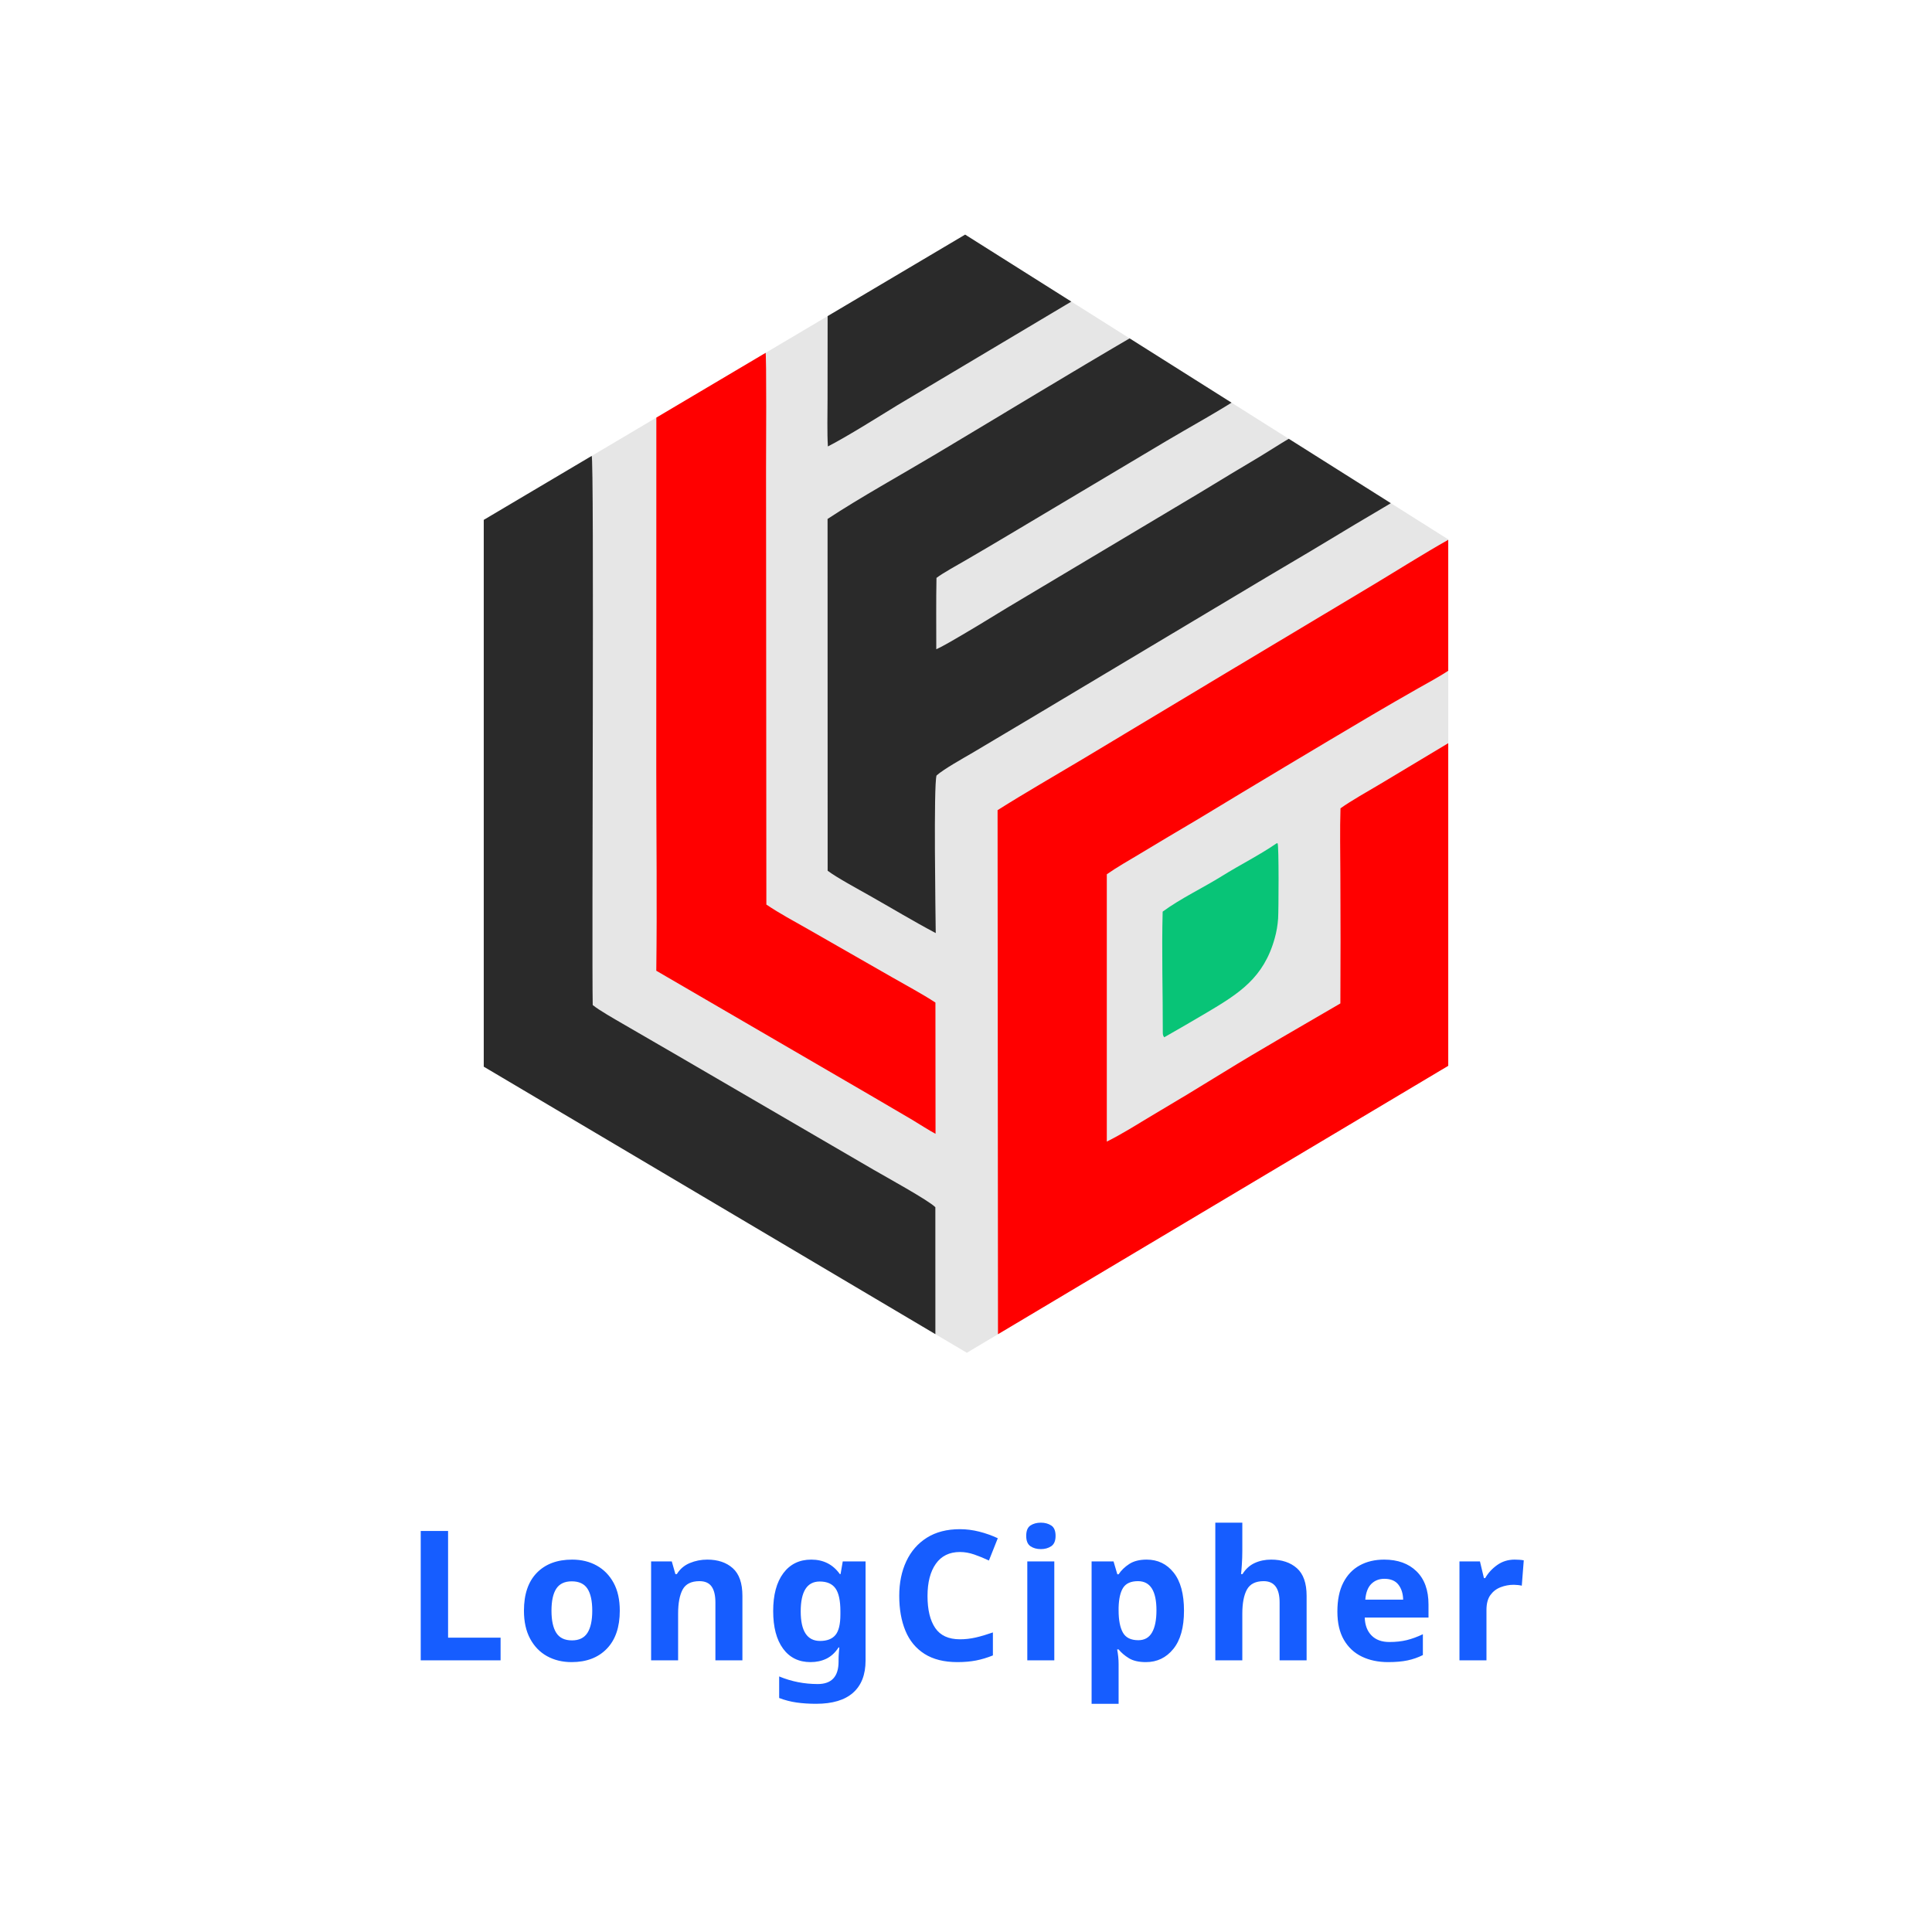
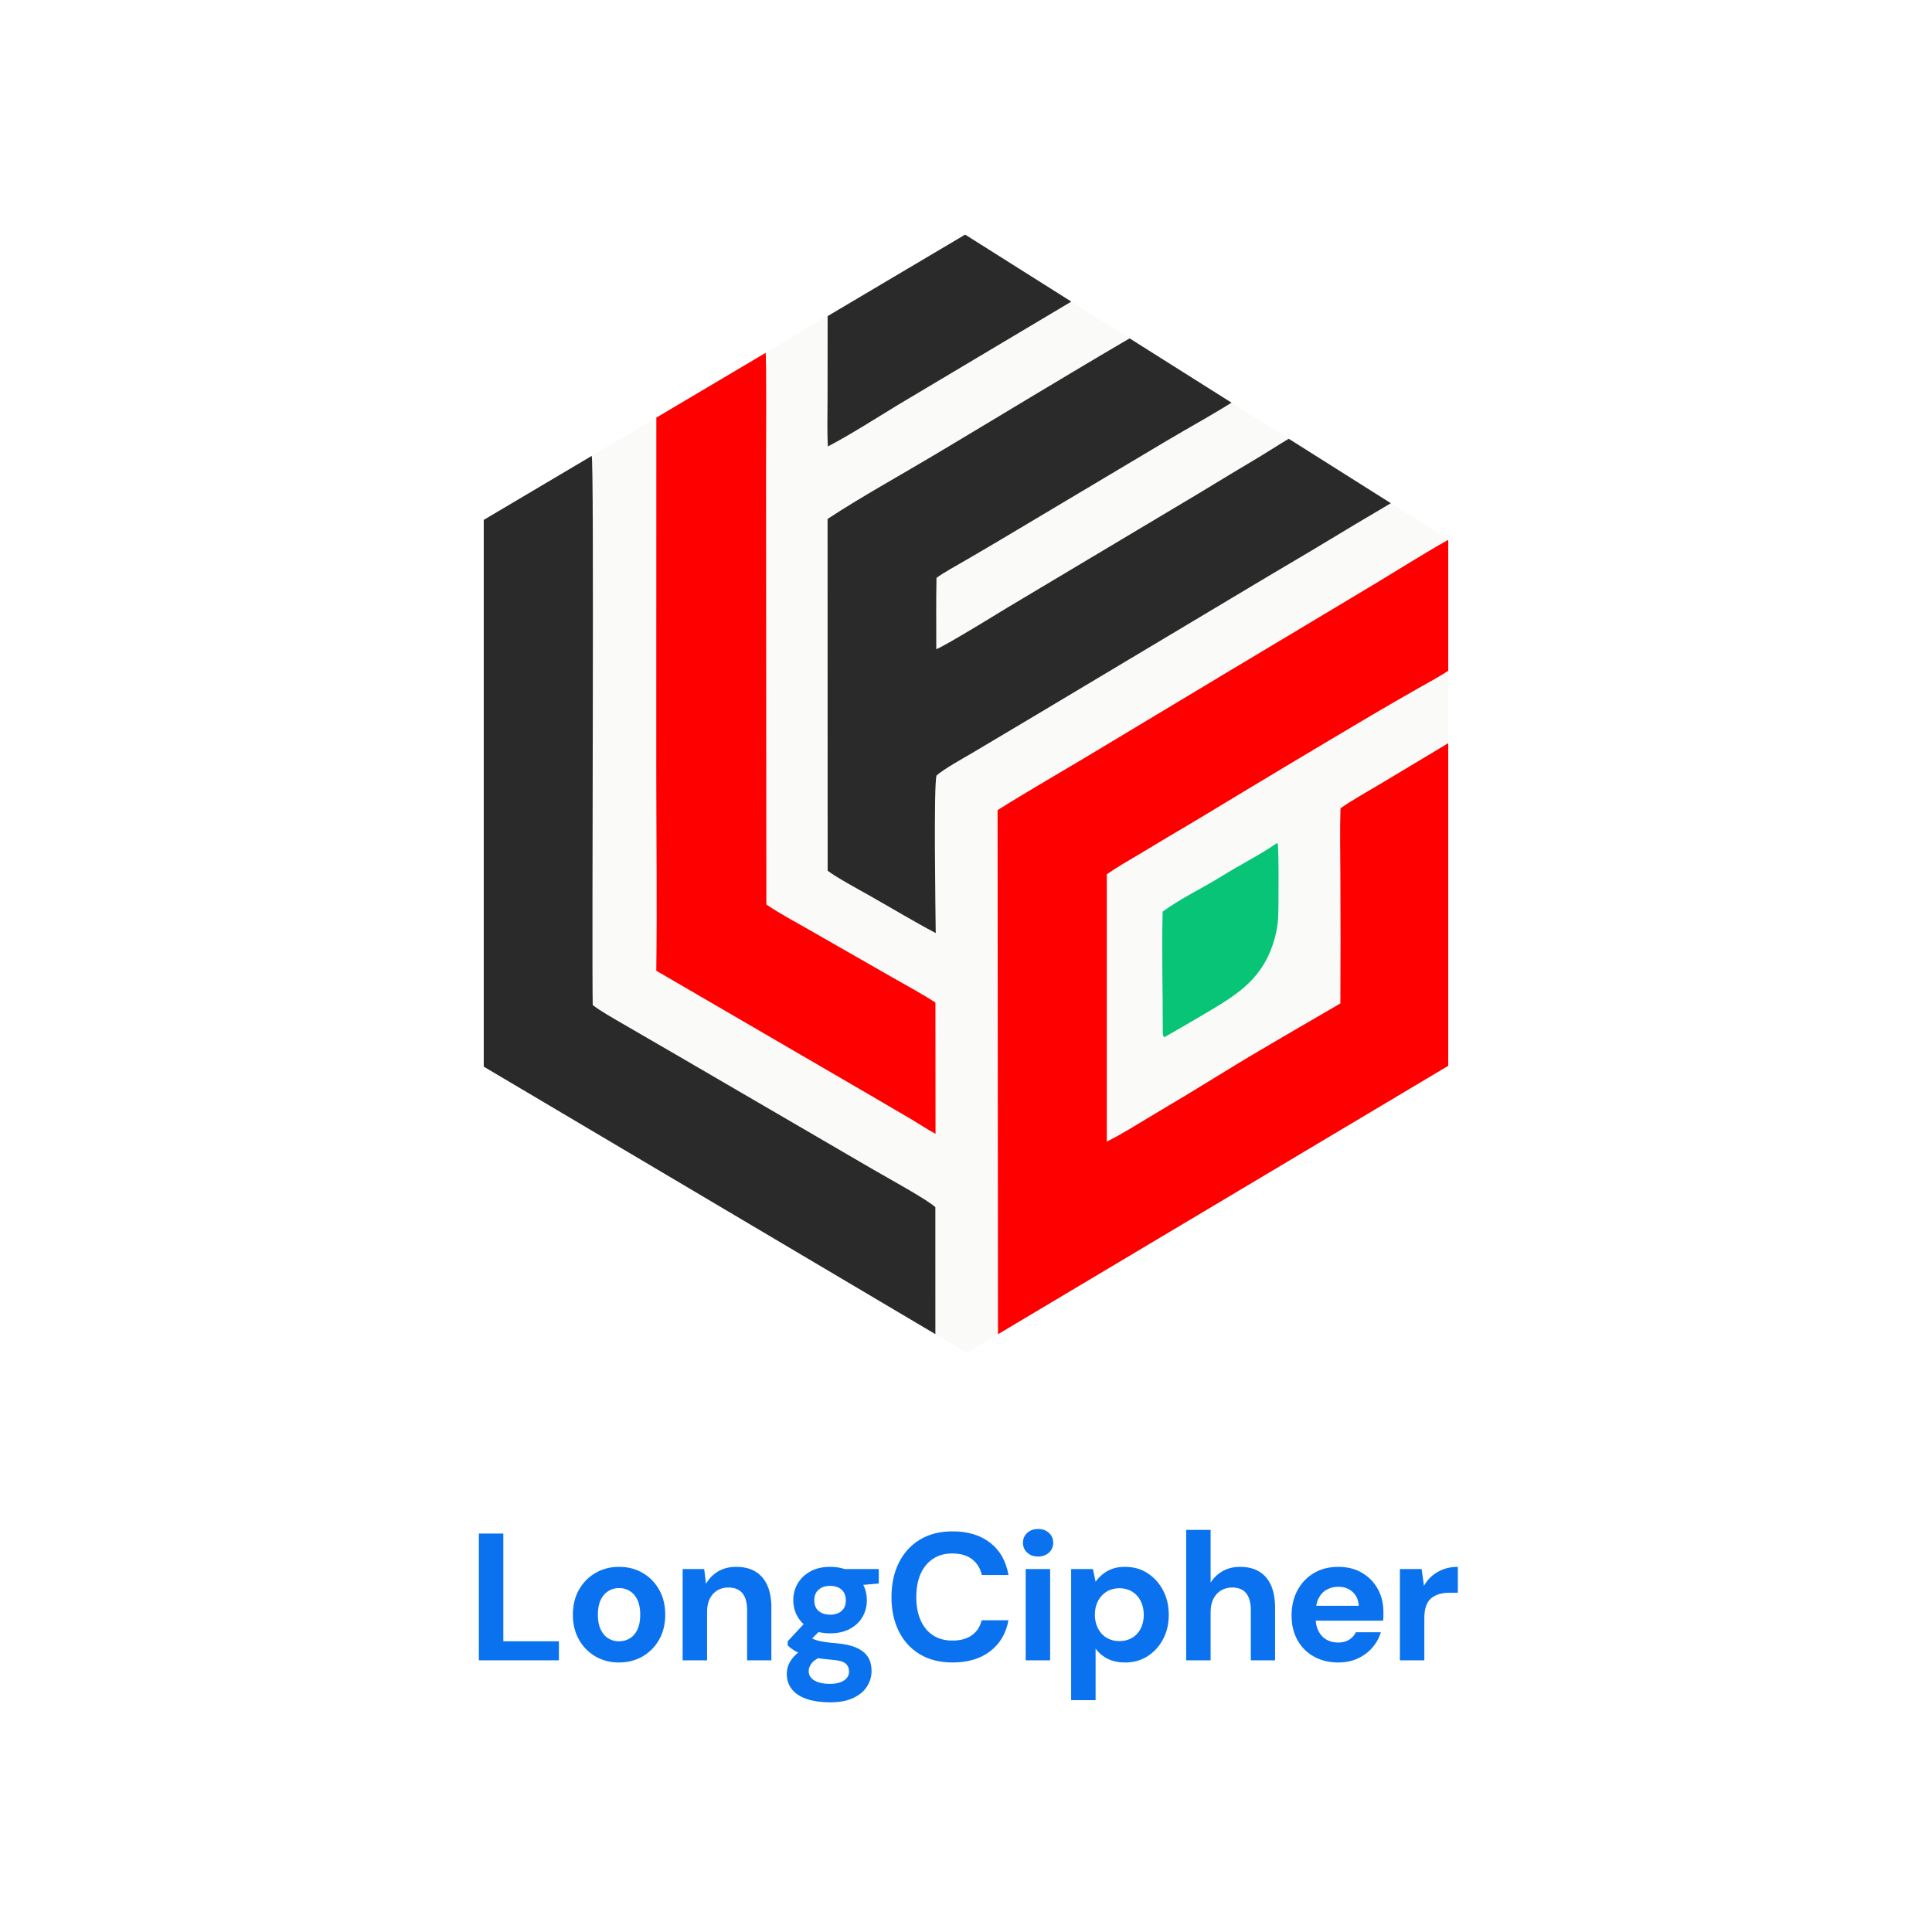
- <svg xmlns="http://www.w3.org/2000/svg" viewBox="0 0 1024 1024" width="100%" height="100%">
+ <svg xmlns="http://www.w3.org/2000/svg" width="1024" height="1024" viewBox="0 0 1024 1024" role="img" aria-labelledby="lc11-title">
  <defs>
-     <clipPath id="perfect-edge-v1">
+     <clipPath id="lc11-clip">
      <polygon points="511.5,184.5 796,364 796,674 512.5,843 228,674.5 228,352.5" />
    </clipPath>
  </defs>
  <g transform="translate(512, 420) scale(0.9) translate(-512, -513)">
-     <g clip-path="url(#perfect-edge-v1)">
-       <path fill="#E6E6E6" d="M511.072 183.917C511.947 183.943 573.385 219.7 576.678 222.361L612.144 243.382C614.397 244.206 629.577 253.373 632.456 255.078L796.396 364.013C797.197 365.547 796.777 434.182 796.53 440.979L796.552 483.675C797.272 503.732 796.814 526.267 796.822 546.477L796.751 662.494L796.794 674.264C782.638 683.607 765.203 693.365 750.453 702.148L666.647 752.169L581.237 803.148C565.257 812.693 547.114 824.25 530.841 832.791L512.78 843.4L493.968 832.285L454.728 809.082C439.954 799.902 423.28 790.397 408.181 781.433L289.786 711.56C274.777 702.649 259.813 693.66 244.629 685.051C238.801 681.747 232.959 678.456 227.528 674.519C226.879 567.031 226.865 459.54 227.486 352.052C234.336 347.437 243.364 342.378 250.571 338.057C263.878 330.009 277.274 322.11 290.758 314.362L329.641 291.443C339.5 284.59 352.57 277.431 363.11 271.07C372.296 265.527 384.532 257.772 393.897 252.995L430.51 231.886C439.631 225.836 450.36 219.879 459.849 214.218C476.822 203.948 493.897 193.847 511.072 183.917Z" />
+     <g clip-path="url(#lc11-clip)">
+       <path fill="#FAFAF9" d="M511.072 183.917C511.947 183.943 573.385 219.7 576.678 222.361L612.144 243.382C614.397 244.206 629.577 253.373 632.456 255.078L796.396 364.013C797.197 365.547 796.777 434.182 796.53 440.979L796.552 483.675C797.272 503.732 796.814 526.267 796.822 546.477L796.751 662.494L796.794 674.264C782.638 683.607 765.203 693.365 750.453 702.148L666.647 752.169L581.237 803.148C565.257 812.693 547.114 824.25 530.841 832.791L512.78 843.4L493.968 832.285L454.728 809.082C439.954 799.902 423.28 790.397 408.181 781.433L289.786 711.56C274.777 702.649 259.813 693.66 244.629 685.051C238.801 681.747 232.959 678.456 227.528 674.519C226.879 567.031 226.865 459.54 227.486 352.052C234.336 347.437 243.364 342.378 250.571 338.057C263.878 330.009 277.274 322.11 290.758 314.362L329.641 291.443C339.5 284.59 352.57 277.431 363.11 271.07C372.296 265.527 384.532 257.772 393.897 252.995L430.51 231.886C439.631 225.836 450.36 219.879 459.849 214.218C476.822 203.948 493.897 193.847 511.072 183.917Z" />
      <path fill="#FF0000" d="M796.396 364.013C797.197 365.547 796.777 434.182 796.53 440.979C791.132 444.654 783.874 448.519 778.096 451.805C769.082 456.925 760.107 462.112 751.171 467.365C716.976 487.589 682.891 507.997 648.917 528.588C637.351 535.4 625.821 542.273 614.327 549.205C607.965 553.016 600.923 556.996 594.924 561.211L594.922 718.631C603.615 714.348 612.765 708.523 621.131 703.526C635.408 695.091 649.601 686.516 663.709 677.801C685.529 664.358 710.225 650.265 732.473 637.269C732.611 612.109 732.61 586.949 732.47 561.79C732.437 549.046 732.13 535.009 732.545 522.366C738.658 517.953 748.986 512.188 755.67 508.196L796.552 483.675C797.272 503.732 796.814 526.267 796.822 546.477L796.751 662.494L796.794 674.264C782.638 683.607 765.203 693.365 750.453 702.148L666.647 752.169L581.237 803.148C565.257 812.693 547.114 824.25 530.841 832.791L530.596 523.444C546.585 513.342 564.45 503.088 580.787 493.319L665.085 442.688L750.954 391.265C765.785 382.375 781.413 372.426 796.396 364.013Z" />
+       <path fill="#FF0000" d="M393.897 252.995C394.635 254.731 394.241 314.87 394.244 322.975L394.432 579.049C402.618 584.555 410.435 588.652 418.948 593.518L468.175 621.687C476.3 626.363 486.29 631.683 493.996 636.754L494.059 714.058C490.167 711.997 484.367 708.216 480.371 705.83L454.949 690.937L329.607 618.009C330.11 579.236 329.628 539.542 329.599 500.693L329.641 291.443C339.5 284.59 352.57 277.431 363.11 271.07C372.296 265.527 384.532 257.772 393.897 252.995Z" />
      <path fill="#2A2A2A" d="M612.144 243.382C614.397 244.206 629.577 253.373 632.456 255.078L674.364 279.607C662.204 287.784 642.86 298.365 629.814 306.137L538.533 360.527C529.559 365.886 520.553 371.192 511.516 376.444C506.875 379.146 498.701 383.587 494.616 386.659C494.336 400.467 494.511 414.823 494.499 428.672C499.056 426.63 506.61 422.069 510.967 419.524C522.107 413.017 533.098 406.013 544.231 399.474L649.5 336.642C661.595 329.268 673.73 321.958 685.903 314.713C693.383 310.163 701.715 304.622 709.355 300.584C715.131 303.516 724.308 309.412 730.147 312.83C743.941 320.806 757.687 328.866 771.382 337.011C762.021 342.97 751.1 349.172 741.476 354.95C723.962 365.562 706.378 376.057 688.725 386.436L550.097 469.285L515.929 489.606C510.515 492.8 498.957 499.181 494.651 503.024C492.845 508.588 494.087 585.663 494.175 595.836C481.105 588.926 467.671 580.817 454.72 573.499C448.53 570.001 435.565 562.979 430.523 559.116L430.472 351.947C449.682 339.299 474.18 325.73 494.217 313.774C533.399 290.394 572.773 266.351 612.144 243.382Z" />
      <path fill="#2A2A2A" d="M290.758 314.362L291.54 314.481C293.146 317.064 291.539 606.573 292.169 638.207C296.102 641.423 304.894 646.344 309.613 649.114L342.194 668.003L457.602 735.227C464.059 739.008 490.049 753.252 493.951 757.281L493.968 832.285L454.728 809.082C439.954 799.902 423.28 790.397 408.181 781.433L289.786 711.56C274.777 702.649 259.813 693.66 244.629 685.051C238.801 681.747 232.959 678.456 227.528 674.519C226.879 567.031 226.865 459.54 227.486 352.052C234.336 347.437 243.364 342.378 250.571 338.057C263.878 330.009 277.274 322.11 290.758 314.362Z" />
-       <path fill="#FF0000" d="M393.897 252.995C394.635 254.731 394.241 314.87 394.244 322.975L394.432 579.049C402.618 584.555 410.435 588.652 418.948 593.518L468.175 621.687C476.3 626.363 486.29 631.683 493.996 636.754L494.059 714.058C490.167 711.997 484.367 708.216 480.371 705.83L454.949 690.937L329.607 618.009C330.11 579.236 329.628 539.542 329.599 500.693L329.641 291.443C339.5 284.59 352.57 277.431 363.11 271.07C372.296 265.527 384.532 257.772 393.897 252.995Z" />
      <path fill="#2A2A2A" d="M511.072 183.917C511.947 183.943 573.385 219.7 576.678 222.361L471.733 284.893C459.419 292.414 443.265 302.697 430.668 309.254C430.16 301.215 430.46 289.727 430.464 281.508L430.51 231.886C439.631 225.836 450.36 219.879 459.849 214.218C476.822 203.948 493.897 193.847 511.072 183.917Z" />
      <path fill="#08C477" d="M695.037 542.904L695.507 542.995C696.324 544.409 696.113 582.897 695.808 587.275C695.542 591.188 694.877 595.063 693.821 598.84C687.327 622.297 672.809 631.398 653.569 642.798C645.33 647.672 637.051 652.477 628.732 657.212C628.088 656.341 627.892 655.642 627.895 654.545C627.955 630.853 627.183 606.879 627.817 583.207C638.499 575.361 651.523 569.255 662.82 562.208C673.41 555.601 684.718 549.997 695.037 542.904Z" />
    </g>
  </g>
-   <text x="512" y="880" text-anchor="middle" font-family="'Futura', sans-serif" font-weight="700" font-size="96" letter-spacing="0.05em" fill="#165DFF">LongCipher</text>
+   <path fill="#0a72ef" d="M253.81 880V812.8H266.77V869.92H296.24V880Z M328.02 881.15Q321.1 881.15 315.58 877.94Q310.06 874.72 306.85 869.01Q303.63 863.3 303.63 855.9Q303.63 848.32 306.85 842.61Q310.06 836.9 315.63 833.68Q321.2 830.46 328.11 830.46Q335.12 830.46 340.64 833.68Q346.16 836.9 349.38 842.61Q352.59 848.32 352.59 855.81Q352.59 863.3 349.38 869.01Q346.16 874.72 340.59 877.94Q335.02 881.15 328.02 881.15ZM328.02 869.92Q331.28 869.92 333.82 868.38Q336.37 866.85 337.86 863.68Q339.34 860.51 339.34 855.81Q339.34 851.1 337.86 847.98Q336.37 844.86 333.82 843.28Q331.28 841.7 328.11 841.7Q325.04 841.7 322.45 843.28Q319.86 844.86 318.37 847.98Q316.88 851.1 316.88 855.81Q316.88 860.51 318.37 863.68Q319.86 866.85 322.4 868.38Q324.94 869.92 328.02 869.92Z M361.81 880V831.62H373.23L374.19 839.49Q376.4 835.46 380.48 832.96Q384.56 830.46 390.22 830.46Q396.27 830.46 400.4 832.96Q404.53 835.46 406.69 840.26Q408.85 845.06 408.85 852.06V880H395.98V853.31Q395.98 847.55 393.54 844.48Q391.09 841.41 386 841.41Q382.74 841.41 380.19 842.94Q377.65 844.48 376.21 847.31Q374.77 850.14 374.77 854.18V880Z M439.95 902.27Q433.04 902.27 427.86 900.59Q422.67 898.91 419.84 895.5Q417.01 892.1 417.01 887.1Q417.01 883.74 418.74 880.77Q420.46 877.79 423.78 875.34Q427.09 872.9 432.08 871.17L436.98 877.5Q432.56 878.94 430.59 881.1Q428.62 883.26 428.62 885.76Q428.62 887.97 430.11 889.5Q431.6 891.04 434.14 891.76Q436.69 892.48 439.86 892.48Q442.93 892.48 445.18 891.71Q447.44 890.94 448.74 889.46Q450.03 887.97 450.03 885.95Q450.03 883.36 448.21 881.73Q446.38 880.1 440.91 879.71Q436.02 879.33 432.22 878.61Q428.43 877.89 425.55 876.88Q422.67 875.87 420.7 874.62Q418.74 873.38 417.49 872.13V869.92L427.76 858.88L437.07 861.86L424.98 873.76L428.62 867.42Q429.68 868 430.69 868.53Q431.7 869.06 433.23 869.49Q434.77 869.92 437.26 870.3Q439.76 870.69 443.6 870.98Q449.94 871.55 454.02 873.38Q458.1 875.2 460.02 878.22Q461.94 881.25 461.94 885.66Q461.94 889.98 459.58 893.78Q457.23 897.57 452.34 899.92Q447.44 902.27 439.95 902.27ZM439.95 865.7Q433.9 865.7 429.54 863.34Q425.17 860.99 422.82 857.01Q420.46 853.02 420.46 848.13Q420.46 843.23 422.82 839.25Q425.17 835.26 429.54 832.86Q433.9 830.46 439.95 830.46Q446.1 830.46 450.46 832.86Q454.83 835.26 457.14 839.25Q459.44 843.23 459.44 848.13Q459.44 853.02 457.14 857.01Q454.83 860.99 450.46 863.34Q446.1 865.7 439.95 865.7ZM439.95 855.81Q443.7 855.81 446 853.89Q448.3 851.97 448.3 848.22Q448.3 844.48 446 842.51Q443.7 840.54 439.95 840.54Q436.3 840.54 433.95 842.51Q431.6 844.48 431.6 848.22Q431.6 851.97 433.95 853.89Q436.3 855.81 439.95 855.81ZM448.02 840.83 445.9 831.62H465.78V839.3Z M504.85 881.15Q494.77 881.15 487.52 876.78Q480.27 872.42 476.38 864.59Q472.5 856.77 472.5 846.5Q472.5 836.22 476.38 828.35Q480.27 820.48 487.52 816.06Q494.77 811.65 504.85 811.65Q517.04 811.65 524.82 817.7Q532.59 823.74 534.51 834.78H520.4Q519.15 829.41 515.17 826.38Q511.18 823.36 504.75 823.36Q498.8 823.36 494.53 826.19Q490.26 829.02 487.95 834.16Q485.65 839.3 485.65 846.5Q485.65 853.6 487.95 858.78Q490.26 863.97 494.53 866.75Q498.8 869.54 504.75 869.54Q511.18 869.54 515.12 866.7Q519.06 863.87 520.3 858.78H534.51Q532.59 869.25 524.82 875.2Q517.04 881.15 504.85 881.15Z M543.63 880V831.62H556.59V880ZM550.16 824.99Q546.7 824.99 544.45 822.93Q542.19 820.86 542.19 817.7Q542.19 814.53 544.45 812.46Q546.7 810.4 550.16 810.4Q553.71 810.4 555.97 812.46Q558.22 814.53 558.22 817.7Q558.22 820.86 555.97 822.93Q553.71 824.99 550.16 824.99Z M567.73 901.12V831.62H579.25L580.69 838.34Q582.22 836.22 584.34 834.45Q586.45 832.67 589.38 831.57Q592.3 830.46 596.24 830.46Q603.06 830.46 608.24 833.82Q613.42 837.18 616.45 842.9Q619.47 848.61 619.47 855.9Q619.47 863.2 616.4 868.91Q613.33 874.62 608.14 877.89Q602.96 881.15 596.34 881.15Q590.96 881.15 587.07 879.18Q583.18 877.22 580.69 873.76V901.12ZM593.26 869.82Q597.1 869.82 600.03 868.1Q602.96 866.37 604.59 863.2Q606.22 860.03 606.22 855.9Q606.22 851.78 604.59 848.56Q602.96 845.34 600.03 843.57Q597.1 841.79 593.26 841.79Q589.52 841.79 586.59 843.57Q583.66 845.34 581.98 848.51Q580.3 851.68 580.3 855.81Q580.3 859.94 581.98 863.15Q583.66 866.37 586.59 868.1Q589.52 869.82 593.26 869.82Z M628.69 880V810.88H641.65V838.82Q644.05 834.98 648.03 832.72Q652.02 830.46 657.3 830.46Q663.34 830.46 667.47 833.01Q671.6 835.55 673.71 840.35Q675.82 845.15 675.82 852.26V880H662.96V853.41Q662.96 847.65 660.56 844.53Q658.16 841.41 652.98 841.41Q649.81 841.41 647.22 842.94Q644.62 844.48 643.14 847.41Q641.65 850.34 641.65 854.37V880Z M709.33 881.15Q702.03 881.15 696.42 878.03Q690.8 874.91 687.68 869.3Q684.56 863.68 684.56 856.29Q684.56 848.7 687.68 842.9Q690.8 837.09 696.37 833.78Q701.94 830.46 709.33 830.46Q716.53 830.46 721.9 833.63Q727.28 836.8 730.26 842.18Q733.23 847.55 733.23 854.37Q733.23 855.33 733.23 856.53Q733.23 857.73 733.04 858.98H693.78V851.1H720.18Q719.89 846.4 716.86 843.71Q713.84 841.02 709.33 841.02Q706.06 841.02 703.28 842.51Q700.5 844 698.91 847.07Q697.33 850.14 697.33 854.85V857.63Q697.33 861.57 698.82 864.5Q700.3 867.42 702.99 869.01Q705.68 870.59 709.23 870.59Q712.78 870.59 715.14 869.06Q717.49 867.52 718.64 865.12H731.89Q730.54 869.63 727.38 873.28Q724.21 876.93 719.6 879.04Q714.99 881.15 709.33 881.15Z M741.97 880V831.62H753.49L754.74 840.54Q756.46 837.38 759.1 835.17Q761.74 832.96 765.15 831.71Q768.56 830.46 772.69 830.46V844.19H768.27Q765.39 844.19 762.94 844.86Q760.5 845.54 758.67 847.02Q756.85 848.51 755.89 851.1Q754.93 853.7 754.93 857.63V880Z" />
</svg>
